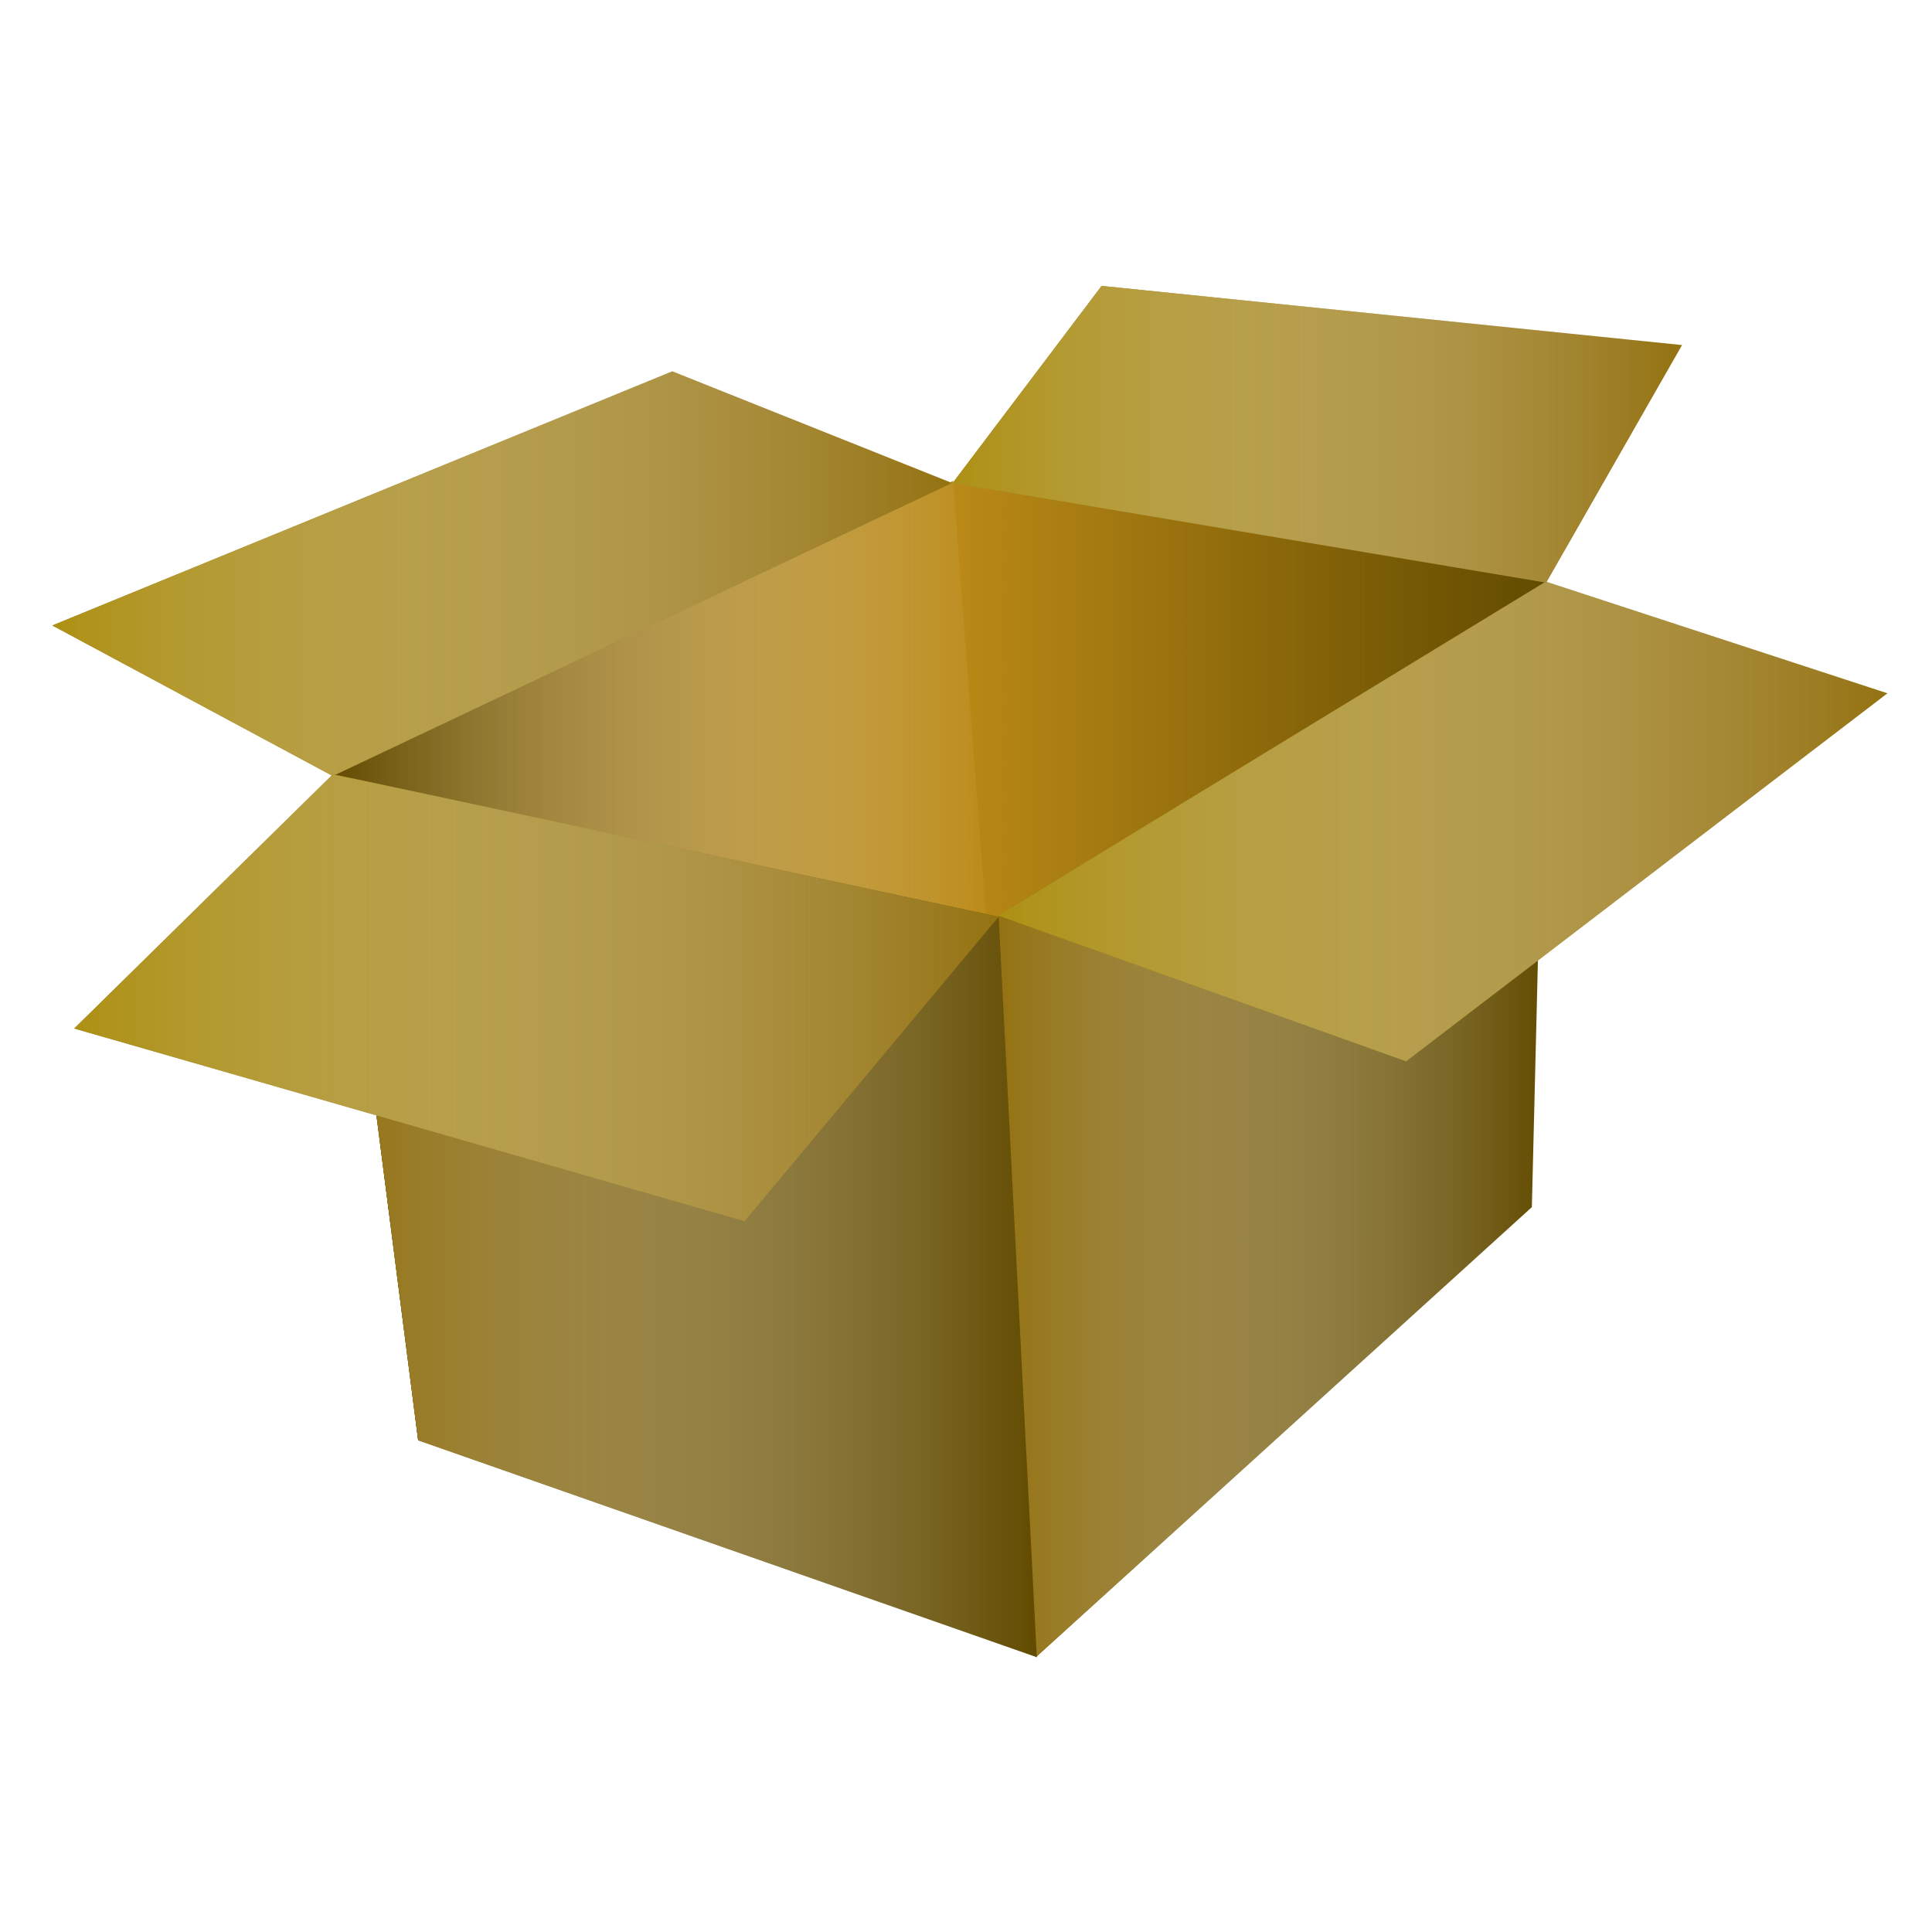
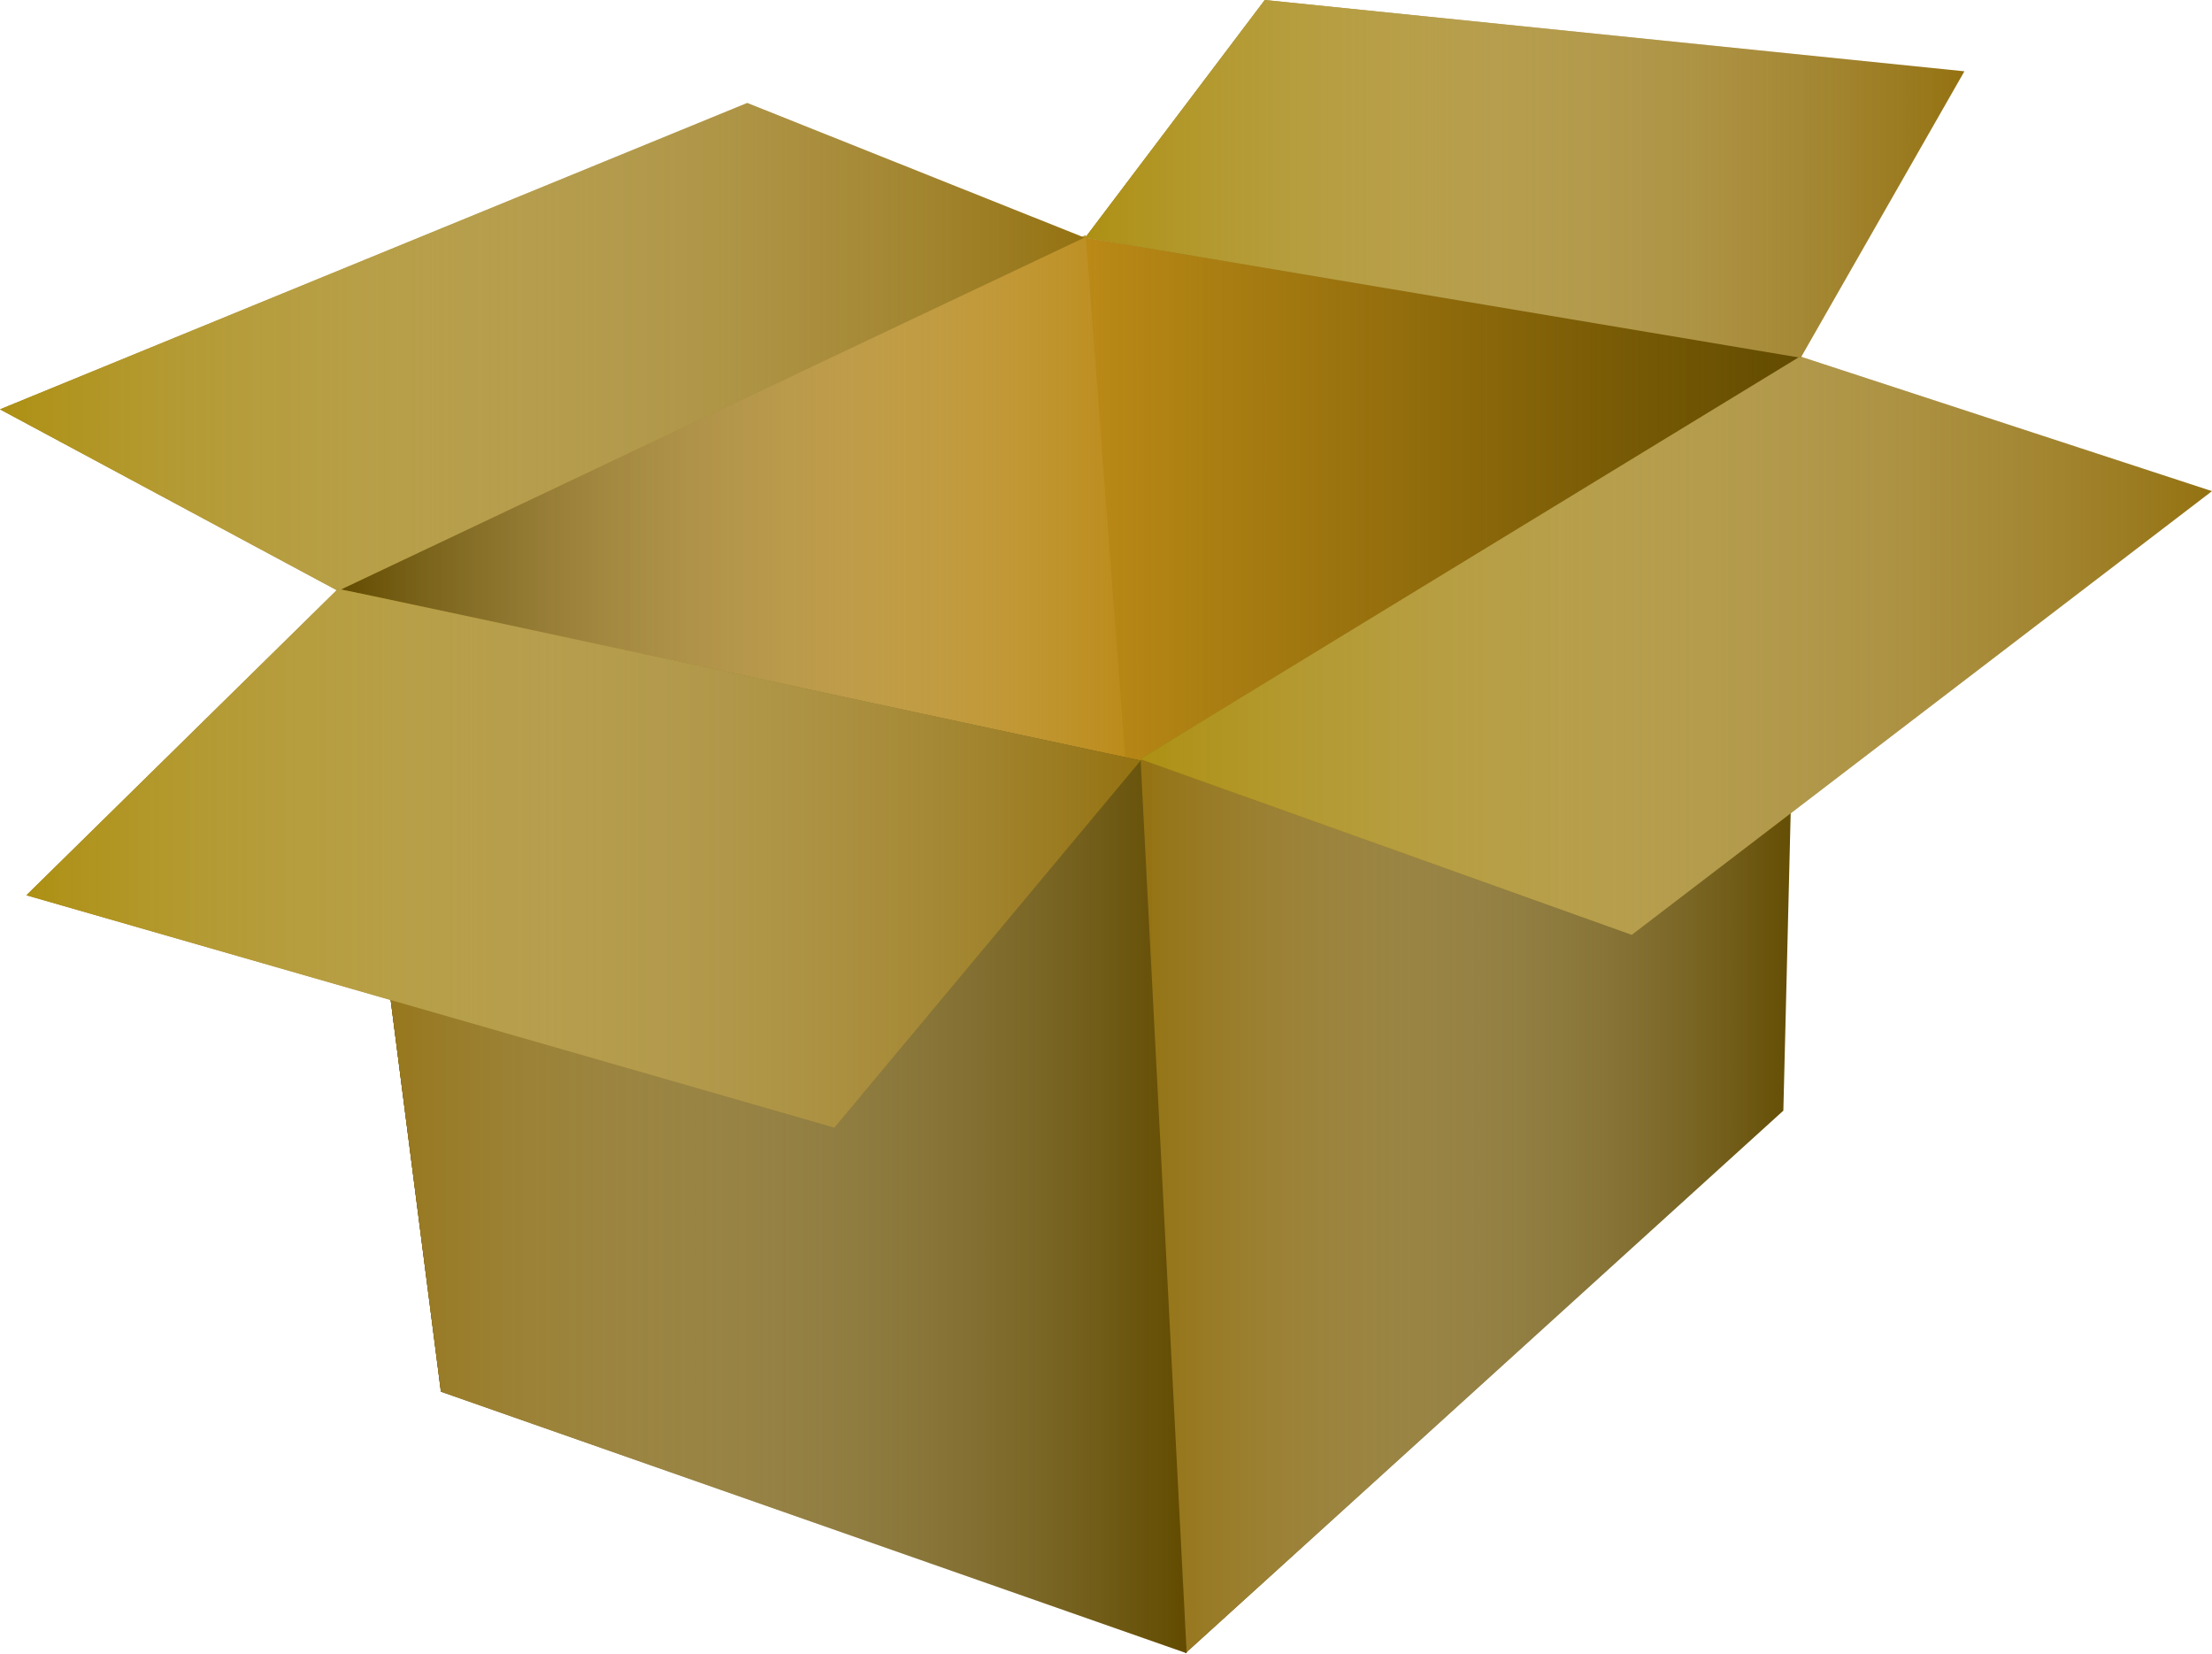
- <svg xmlns="http://www.w3.org/2000/svg" id="Layer_2" enable-background="new 0 0 600 600" xml:space="preserve" viewBox="0 0 600 600" version="1.1" y="0px" x="0px">
-   <path d="m480.2 179.95l-184.35-29.93s14.286 200.68 14.286 202.72 165.31 21.769 165.31 21.769l4.75-194.56z" fill="#BA8916" />
+ <svg xmlns="http://www.w3.org/2000/svg" id="Layer_2" enable-background="new 0 0 600 600" xml:space="preserve" viewBox="0 0 256 191.3" version="1.1" y="0px" x="0px" width="256" height="191.3">
+   <defs id="defs79" />
  <linearGradient id="SVGID_1_" y2="262.26" gradientUnits="userSpaceOnUse" x2="480.2" y1="262.26" x1="295.85">
-     <stop style="stop-color:#624B00;stop-opacity:0" offset=".006" />
-     <stop style="stop-color:#624B00" offset="1" />
+     <stop style="stop-color:#624B00;stop-opacity:0" offset=".006" id="stop4" />
+     <stop style="stop-color:#624B00" offset="1" id="stop6" />
  </linearGradient>
-   <path d="m480.2 179.95l-184.35-29.93s14.286 200.68 14.286 202.72 165.31 21.769 165.31 21.769l4.75-194.56z" fill="url(#SVGID_1_)" />
-   <polygon points="296 149.33 103.33 240.5 129.86 447.3 310.67 343.67" fill="#BA8916" />
  <linearGradient id="SVGID_2_" y2="298.32" gradientUnits="userSpaceOnUse" x2="310.67" y1="298.32" x1="103.33">
-     <stop style="stop-color:#624B00" offset="0" />
-     <stop style="stop-color:#FFFFFF;stop-opacity:0" offset="1" />
+     <stop style="stop-color:#624B00" offset="0" id="stop13" />
+     <stop style="stop-color:#FFFFFF;stop-opacity:0" offset="1" id="stop15" />
  </linearGradient>
-   <polygon points="296 149.33 103.33 240.5 129.86 447.3 310.67 343.67" fill="url(#SVGID_2_)" />
-   <polygon points="321.67 514.67 475.73 374.89 480.49 181.33 309.42 285.1" fill="#624B00" />
  <linearGradient id="SVGID_3_" y2="348" gradientUnits="userSpaceOnUse" x2="480.49" y1="348" x1="309.42">
-     <stop style="stop-color:#947211" offset="0" />
-     <stop style="stop-color:#FFFFFF;stop-opacity:0" offset="1" />
+     <stop style="stop-color:#947211" offset="0" id="stop22" />
+     <stop style="stop-color:#FFFFFF;stop-opacity:0" offset="1" id="stop24" />
  </linearGradient>
-   <polygon points="321.67 514.67 475.73 374.89 480.49 181.33 309.42 285.1" fill="url(#SVGID_3_)" />
-   <polygon points="129.86 447.3 322 514.67 310.14 284.71 103.33 240.5" fill="#624B00" />
  <linearGradient id="SVGID_4_" y2="377.58" gradientUnits="userSpaceOnUse" x2="322" y1="377.58" x1="103.33">
-     <stop style="stop-color:#947211" offset="0" />
-     <stop style="stop-color:#FFFFFF;stop-opacity:0" offset="1" />
+     <stop style="stop-color:#947211" offset="0" id="stop31" />
+     <stop style="stop-color:#FFFFFF;stop-opacity:0" offset="1" id="stop33" />
  </linearGradient>
-   <polygon points="129.86 447.3 322 514.67 310.14 284.71 103.33 240.5" fill="url(#SVGID_4_)" />
-   <polygon points="295.67 150 208.78 115.32 16.258 194.24 103.33 241" fill="#947211" />
  <linearGradient id="SVGID_5_" y2="178.16" gradientUnits="userSpaceOnUse" x2="295.67" y1="178.16" x1="16.258">
-     <stop style="stop-color:#AD9013" offset="0" />
-     <stop style="stop-color:#FFFFFF;stop-opacity:0" offset="1" />
+     <stop style="stop-color:#AD9013" offset="0" id="stop40" />
+     <stop style="stop-color:#FFFFFF;stop-opacity:0" offset="1" id="stop42" />
  </linearGradient>
-   <polygon points="295.67 150 208.78 115.32 16.258 194.24 103.33 241" fill="url(#SVGID_5_)" />
-   <path d="m103.33 240.5l-80.272 78.911 208.16 59.864 78.911-94.558c0.01 0-205.44-44.21-206.8-44.21z" fill="#947211" />
  <linearGradient id="SVGID_6_" y2="309.88" gradientUnits="userSpaceOnUse" x2="310.14" y1="309.88" x1="23.061">
-     <stop style="stop-color:#AD9013" offset="0" />
-     <stop style="stop-color:#FFFFFF;stop-opacity:0" offset="1" />
+     <stop style="stop-color:#AD9013" offset="0" id="stop49" />
+     <stop style="stop-color:#FFFFFF;stop-opacity:0" offset="1" id="stop51" />
  </linearGradient>
-   <path d="m103.33 240.5l-80.272 78.911 208.16 59.864 78.911-94.558c0.01 0-205.44-44.21-206.8-44.21z" fill="url(#SVGID_6_)" />
-   <polygon points="310 284.33 436.67 329.61 586.17 215.31 480.05 180.62" fill="#947211" />
  <linearGradient id="SVGID_7_" y2="255.11" gradientUnits="userSpaceOnUse" x2="586.17" y1="255.11" x1="310">
-     <stop style="stop-color:#AD9013" offset="0" />
-     <stop style="stop-color:#FFFFFF;stop-opacity:0" offset="1" />
+     <stop style="stop-color:#AD9013" offset="0" id="stop58" />
+     <stop style="stop-color:#FFFFFF;stop-opacity:0" offset="1" id="stop60" />
  </linearGradient>
-   <polygon points="310 284.33 436.67 329.61 586.17 215.31 480.05 180.62" fill="url(#SVGID_7_)" />
-   <polygon points="342.11 88.794 295.85 150.02 480.2 180.95 522.38 107.16" fill="#947211" />
  <linearGradient id="SVGID_8_" y2="134.87" gradientUnits="userSpaceOnUse" x2="522.38" y1="134.87" x1="295.85">
-     <stop style="stop-color:#AD9013" offset="0" />
-     <stop style="stop-color:#FFFFFF;stop-opacity:0" offset="1" />
+     <stop style="stop-color:#AD9013" offset="0" id="stop67" />
+     <stop style="stop-color:#FFFFFF;stop-opacity:0" offset="1" id="stop69" />
  </linearGradient>
-   <polygon points="342.11 88.794 295.85 150.02 480.2 180.95 522.38 107.16" fill="url(#SVGID_8_)" />
+   <g id="g907" transform="matrix(0.4491922,0,0,0.4491922,-7.302966,-39.88557)">
+     <path id="path2" d="M 480.2,179.95 295.85,150.02 c 0,0 14.286,200.68 14.286,202.72 0,2.04 165.31,21.769 165.31,21.769 l 4.75,-194.56 z" style="fill:#ba8916" />
+     <path id="path9" d="M 480.2,179.95 295.85,150.02 c 0,0 14.286,200.68 14.286,202.72 0,2.04 165.31,21.769 165.31,21.769 l 4.75,-194.56 z" style="fill:url(#SVGID_1_)" />
+     <polygon id="polygon11" points="310.67,343.67 296,149.33 103.33,240.5 129.86,447.3 " style="fill:#ba8916" />
+     <polygon id="polygon18" points="310.67,343.67 296,149.33 103.33,240.5 129.86,447.3 " style="fill:url(#SVGID_2_)" />
+     <polygon id="polygon20" points="309.42,285.1 321.67,514.67 475.73,374.89 480.49,181.33 " style="fill:#624b00" />
+     <polygon id="polygon27" points="309.42,285.1 321.67,514.67 475.73,374.89 480.49,181.33 " style="fill:url(#SVGID_3_)" />
+     <polygon id="polygon29" points="103.33,240.5 129.86,447.3 322,514.67 310.14,284.71 " style="fill:#624b00" />
+     <polygon id="polygon36" points="103.33,240.5 129.86,447.3 322,514.67 310.14,284.71 " style="fill:url(#SVGID_4_)" />
+     <polygon id="polygon38" points="103.33,241 295.67,150 208.78,115.32 16.258,194.24 " style="fill:#947211" />
+     <polygon id="polygon45" points="103.33,241 295.67,150 208.78,115.32 16.258,194.24 " style="fill:url(#SVGID_5_)" />
+     <path id="path47" d="m 103.33,240.5 -80.272,78.911 208.16,59.864 78.911,-94.558 c 0.01,0 -205.44,-44.21 -206.8,-44.21 z" style="fill:#947211" />
+     <path id="path54" d="m 103.33,240.5 -80.272,78.911 208.16,59.864 78.911,-94.558 c 0.01,0 -205.44,-44.21 -206.8,-44.21 z" style="fill:url(#SVGID_6_)" />
+     <polygon id="polygon56" points="480.05,180.62 310,284.33 436.67,329.61 586.17,215.31 " style="fill:#947211" />
+     <polygon id="polygon63" points="480.05,180.62 310,284.33 436.67,329.61 586.17,215.31 " style="fill:url(#SVGID_7_)" />
+     <polygon id="polygon65" points="522.38,107.16 342.11,88.794 295.85,150.02 480.2,180.95 " style="fill:#947211" />
+     <polygon id="polygon72" points="522.38,107.16 342.11,88.794 295.85,150.02 480.2,180.95 " style="fill:url(#SVGID_8_)" />
+   </g>
</svg>
